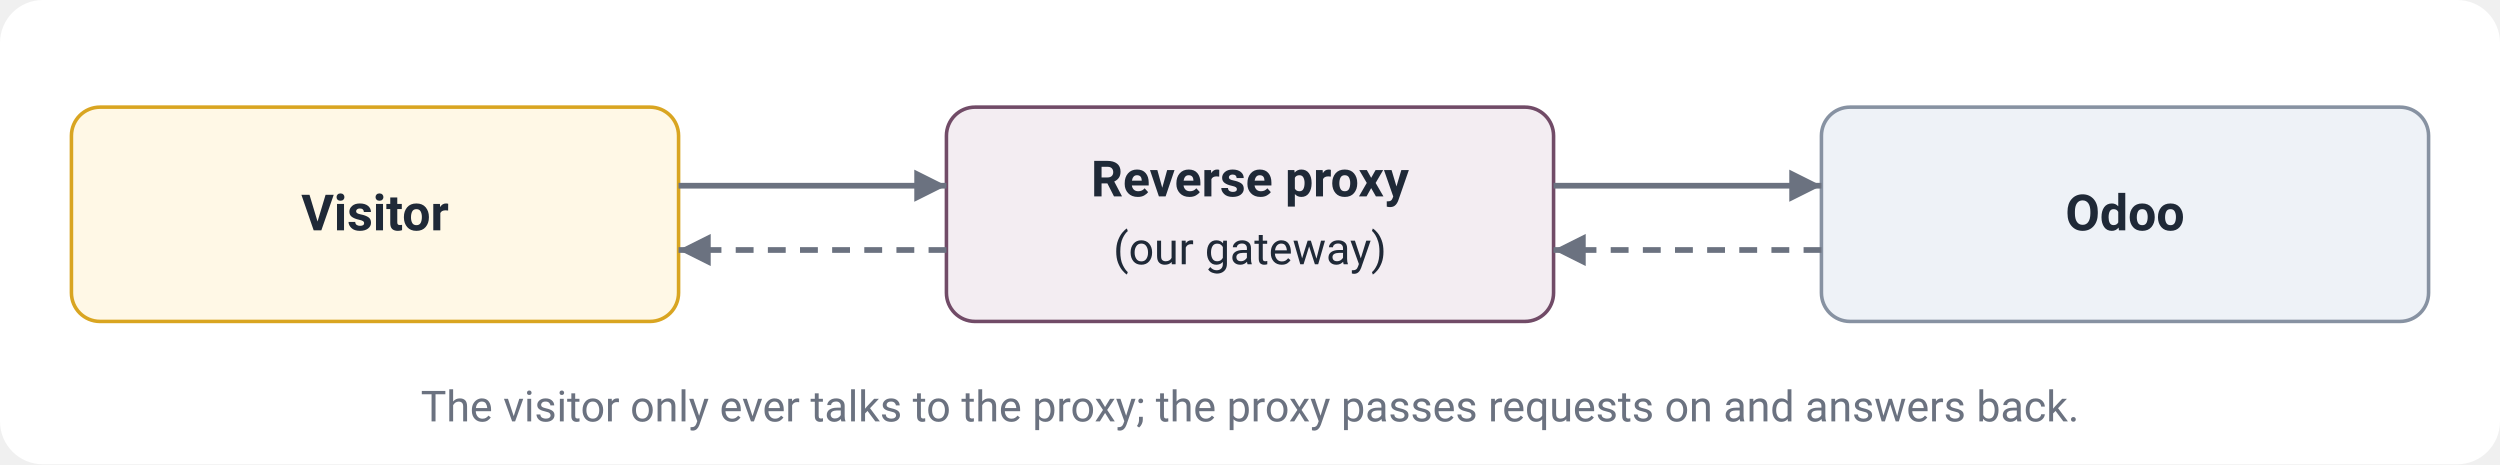
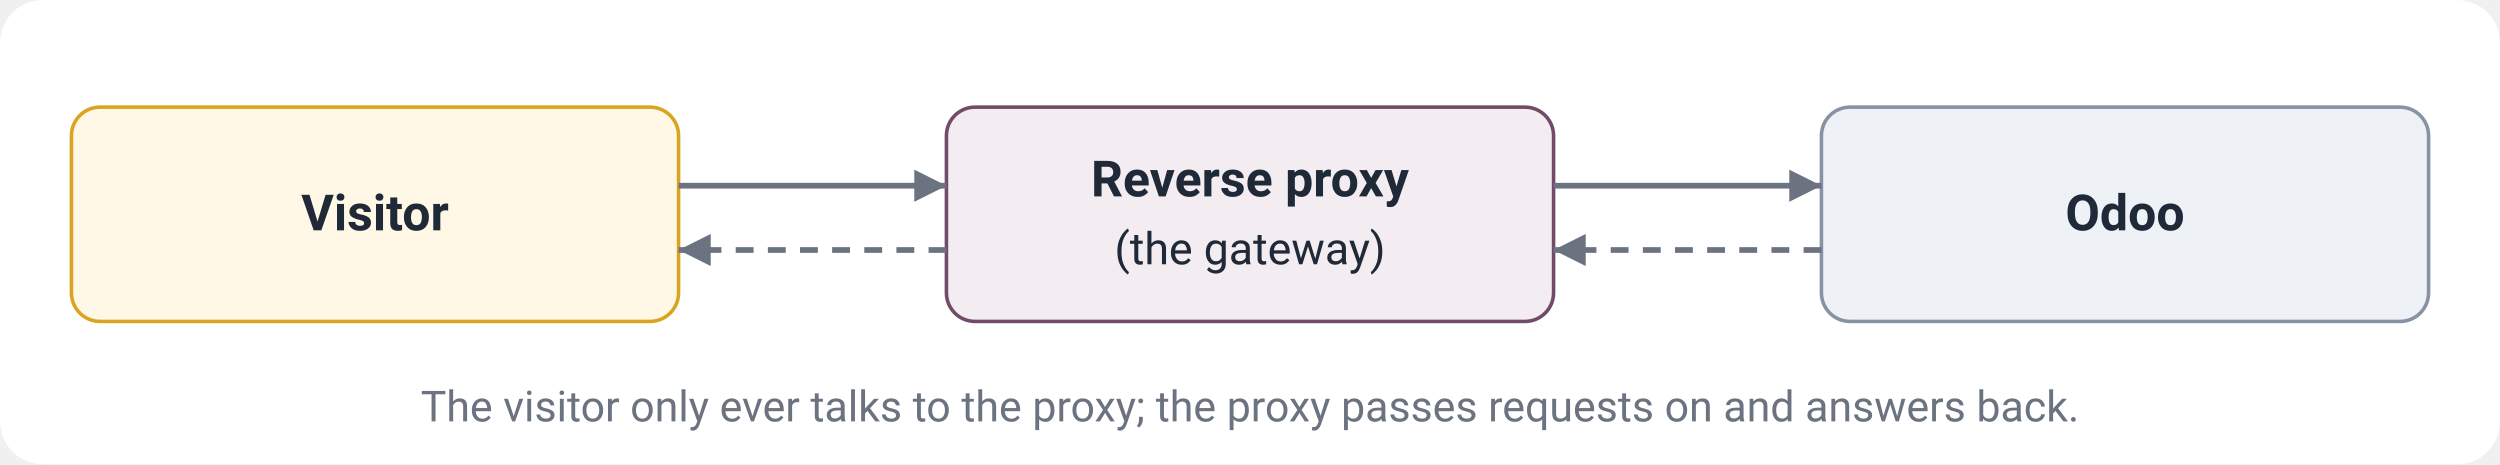
<svg xmlns="http://www.w3.org/2000/svg" viewBox="0 0 700 130" width="700" height="130" role="img" aria-label="A reverse proxy">
  <style>
.bg { fill: #ffffff; }
text { font-family: -apple-system, BlinkMacSystemFont, 'Segoe UI', Roboto, Ubuntu, 'Noto Sans', Arial, sans-serif; fill: #1f2937; }
.t { font-size: 14px; font-weight: 600; }
.s { font-size: 12.5px; }
.m { font-size: 12px; fill: #6b7280; }
.mono { font-family: ui-monospace, SFMono-Regular, Menlo, Consolas, monospace; font-size: 12px; }
.lab { font-size: 12px; fill: #4b5563; }
.labbg { fill: #ffffff; }
.arrow { stroke: #6b7280; stroke-width: 1.6; fill: none; }
.arrow.dash { stroke-dasharray: 5 4; }
.arrow.bold { stroke: #017e84; stroke-width: 3; }
.arrow.bad { stroke: #d23f3a; }
.head { fill: #6b7280; }
.head.bold { fill: #017e84; }
.head.bad { fill: #d23f3a; }
.life { stroke: #c4c9d0; stroke-width: 1.2; stroke-dasharray: 4 4; }
.k-default { fill: #ffffff; stroke: #d0d7de; }
.k-outside { fill: #fff8e6; stroke: #d9a521; }
.k-cloud { fill: #e6f2f3; stroke: #017e84; }
.k-panel { fill: #f3edf2; stroke: #714b67; }
.k-instance { fill: #eef2f7; stroke: #8792a2; }
.k-danger { fill: #fdecec; stroke: #d23f3a; }
.k-decision { fill: #fff3cd; stroke: #e99d00; }
.k-ok { fill: #e8f5ec; stroke: #28a745; }
.k-group { fill: none; stroke: #9ca3af; stroke-dasharray: 6 5; }
.k-ui { fill: #f9fafb; stroke: #d0d7de; }
.k-button { fill: #e7e9ed; stroke: #e7e9ed; }
.k-primary { fill: #714b67; stroke: #714b67; }
.k-current { fill: #e6f2f3; stroke: #d0d7de; }
.white { fill: #ffffff; }
.teal { fill: #017e84; }
.bad-text { fill: #d23f3a; font-size: 16px; font-weight: 700; }
@media (prefers-color-scheme: dark) {
  .bg, .labbg { fill: #1b1f27; }
  text { fill: #e5e7eb; }
  .m { fill: #9ca3af; }
  .lab { fill: #c4c9d0; }
  .arrow { stroke: #9ca3af; } .head { fill: #9ca3af; }
  .arrow.bold { stroke: #3fb6bc; } .head.bold { fill: #3fb6bc; }
  .life { stroke: #4a5060; }
  .k-default { fill: #232834; stroke: #3a3f4d; }
  .k-outside { fill: #3a2f12; stroke: #d9a521; }
  .k-cloud { fill: #12302f; stroke: #3fb6bc; }
  .k-panel { fill: #33222f; stroke: #b58aa8; }
  .k-instance { fill: #222833; stroke: #6b7280; }
  .k-danger { fill: #3b1c1c; stroke: #ef5350; }
  .k-decision { fill: #3a3015; stroke: #f0b429; }
  .k-ok { fill: #17301f; stroke: #4caf50; }
  .k-ui { fill: #232834; stroke: #3a3f4d; }
  .k-button { fill: #3a3f4d; stroke: #3a3f4d; }
  .k-primary { fill: #875a7b; stroke: #875a7b; }
  .k-current { fill: #12302f; stroke: #3a3f4d; }
  .teal { fill: #3fb6bc; }
}
</style>
  <rect class="bg" width="700" height="130" rx="12" />
  <rect class="k-outside" x="20" y="30" width="170" height="60" rx="8" />
  <text class="t" x="105.0" y="64.5" text-anchor="middle">Visitor</text>
  <rect class="k-panel" x="265" y="30" width="170" height="60" rx="8" />
  <text class="t" x="350.0" y="55.0" text-anchor="middle">Reverse proxy</text>
-   <text class="s" x="350.0" y="74.0" text-anchor="middle">(our gateway)</text>
+   <text class="s" x="350.0" y="74.0" text-anchor="middle">(the gateway)</text>
  <rect class="k-instance" x="510" y="30" width="170" height="60" rx="8" />
  <text class="t" x="595.0" y="64.5" text-anchor="middle">Odoo</text>
  <path class="arrow " d="M190,52 L265,52" />
  <path class="head " d="M265,52 L256.0,56.5 L256.0,47.5 Z" />
  <path class="arrow dash" d="M265,70 L190,70" />
  <path class="head dash" d="M190,70 L199.0,65.5 L199.0,74.5 Z" />
  <path class="arrow " d="M435,52 L510,52" />
  <path class="head " d="M510,52 L501.0,56.5 L501.0,47.5 Z" />
  <path class="arrow dash" d="M510,70 L435,70" />
  <path class="head dash" d="M435,70 L444.0,65.5 L444.0,74.5 Z" />
  <text class="m" x="350.0" y="118.0" text-anchor="middle">The visitor only ever talks to the proxy; the proxy passes requests on and answers back.</text>
</svg>
